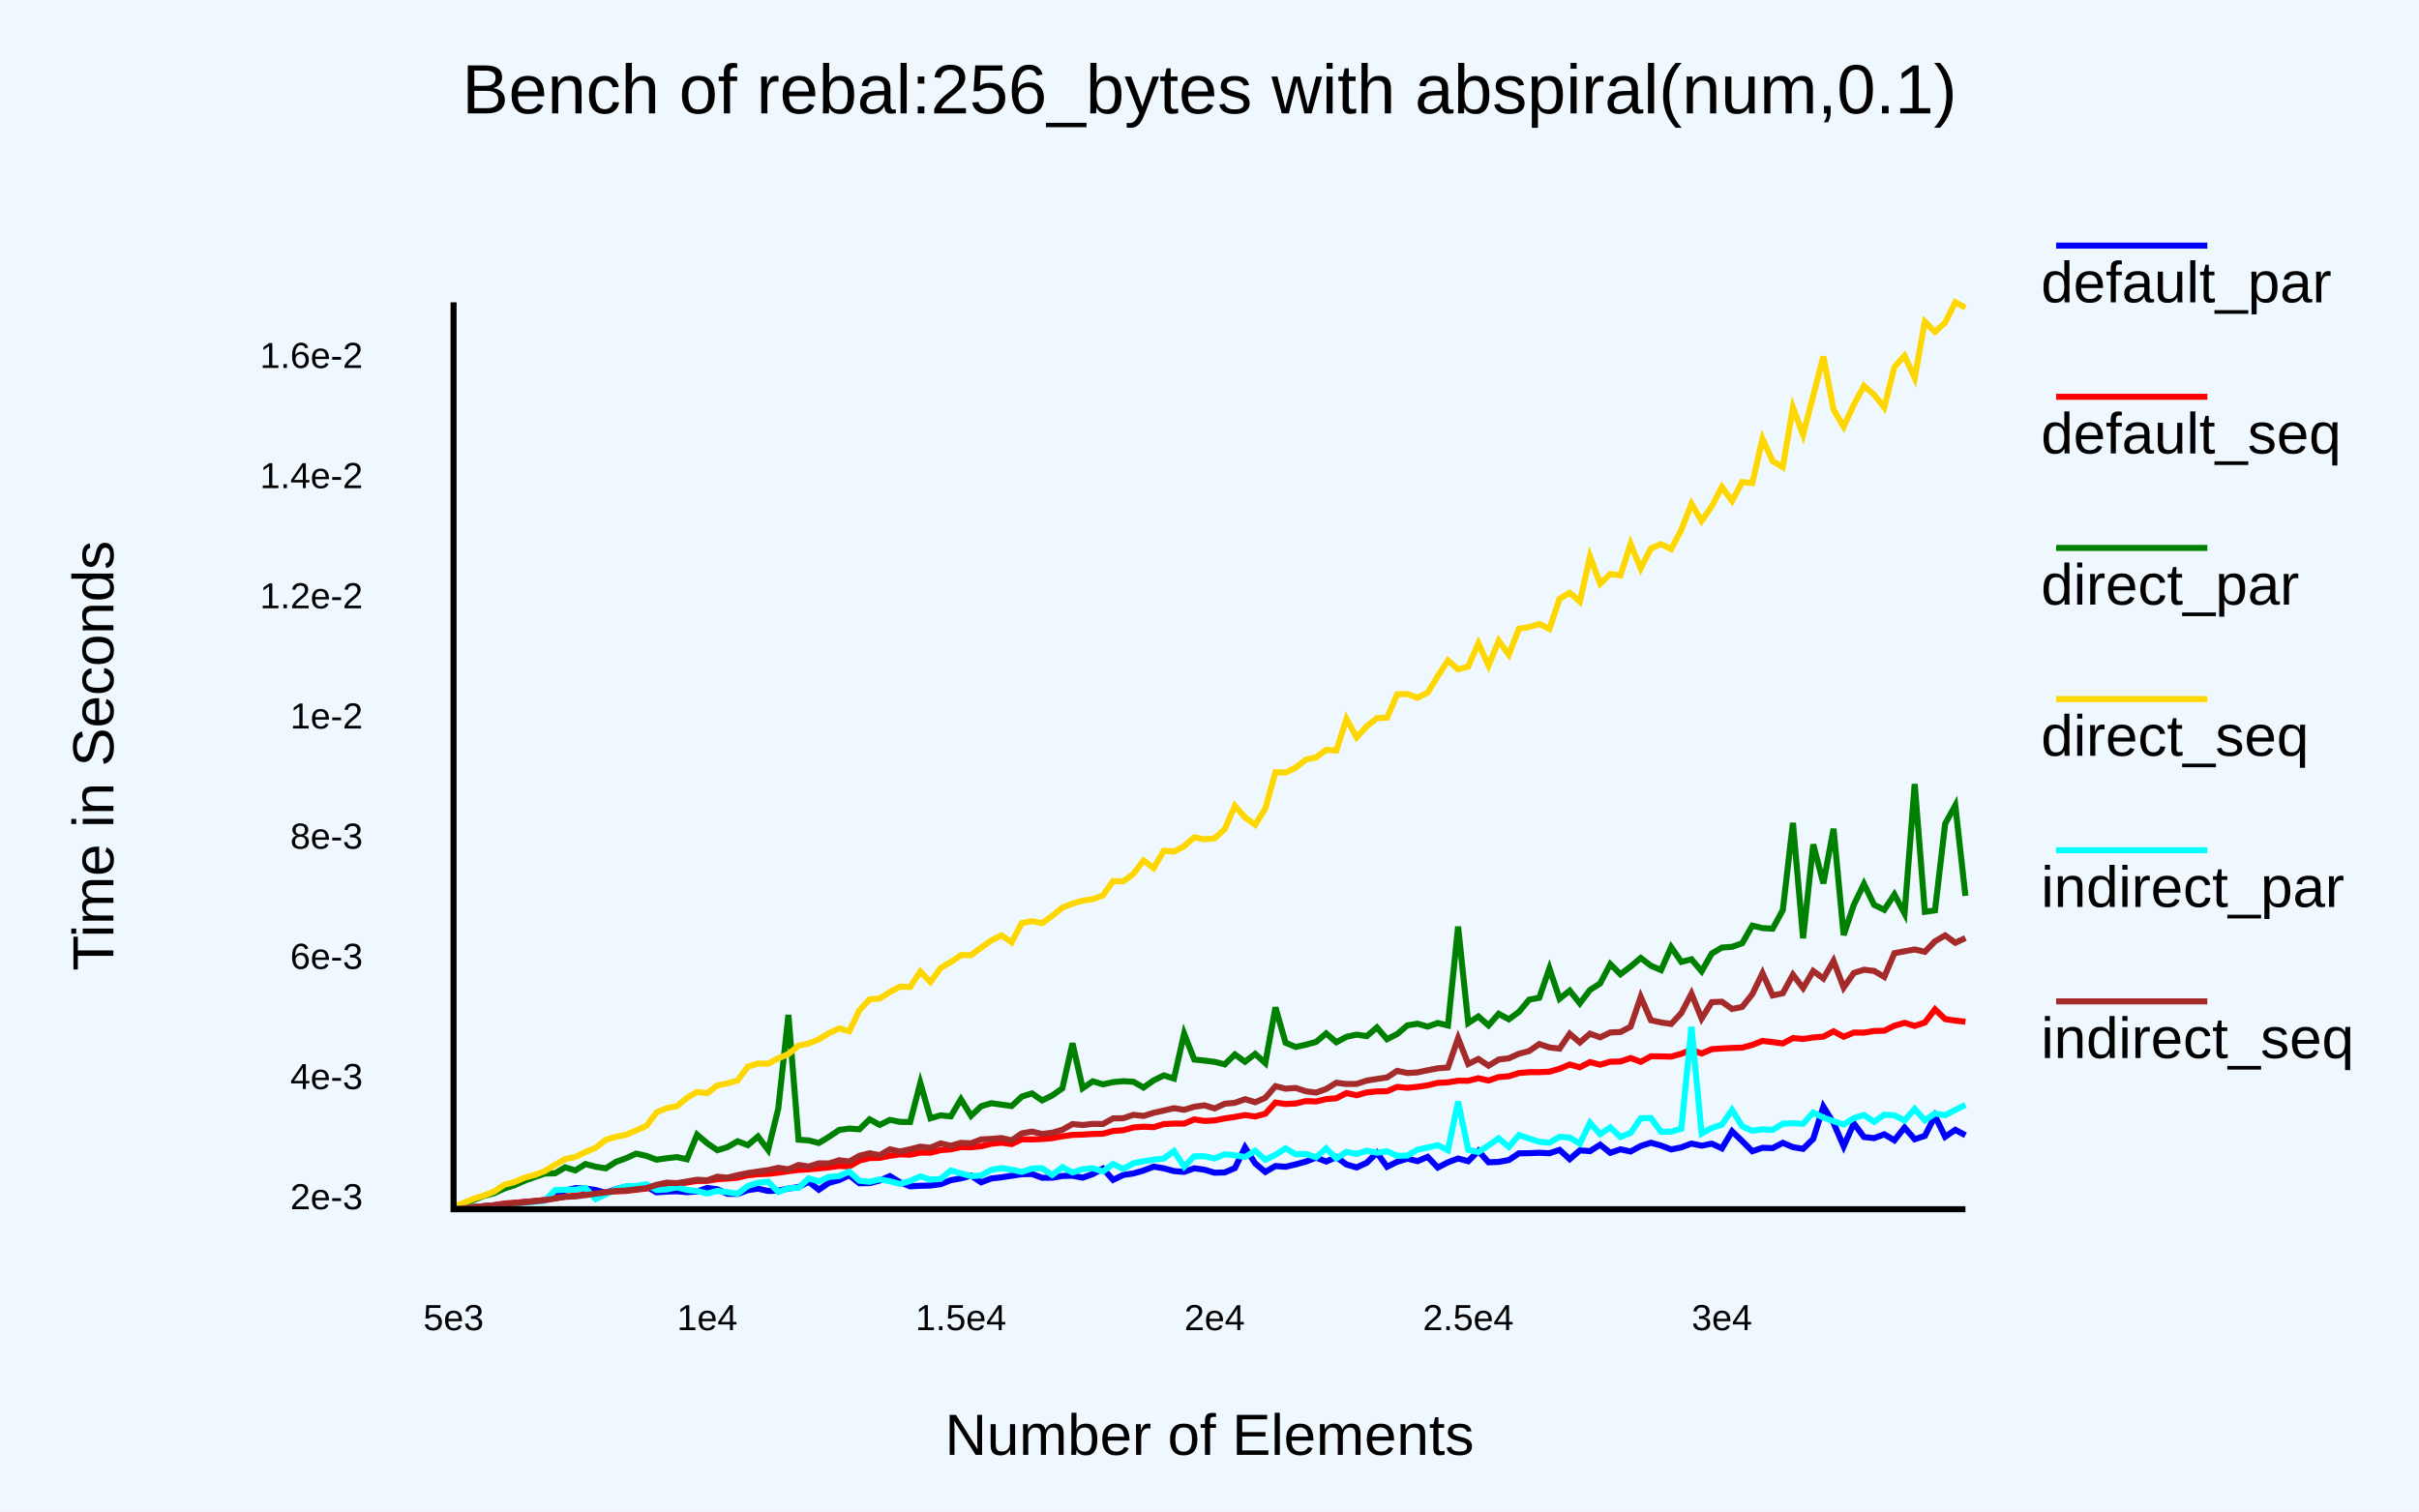
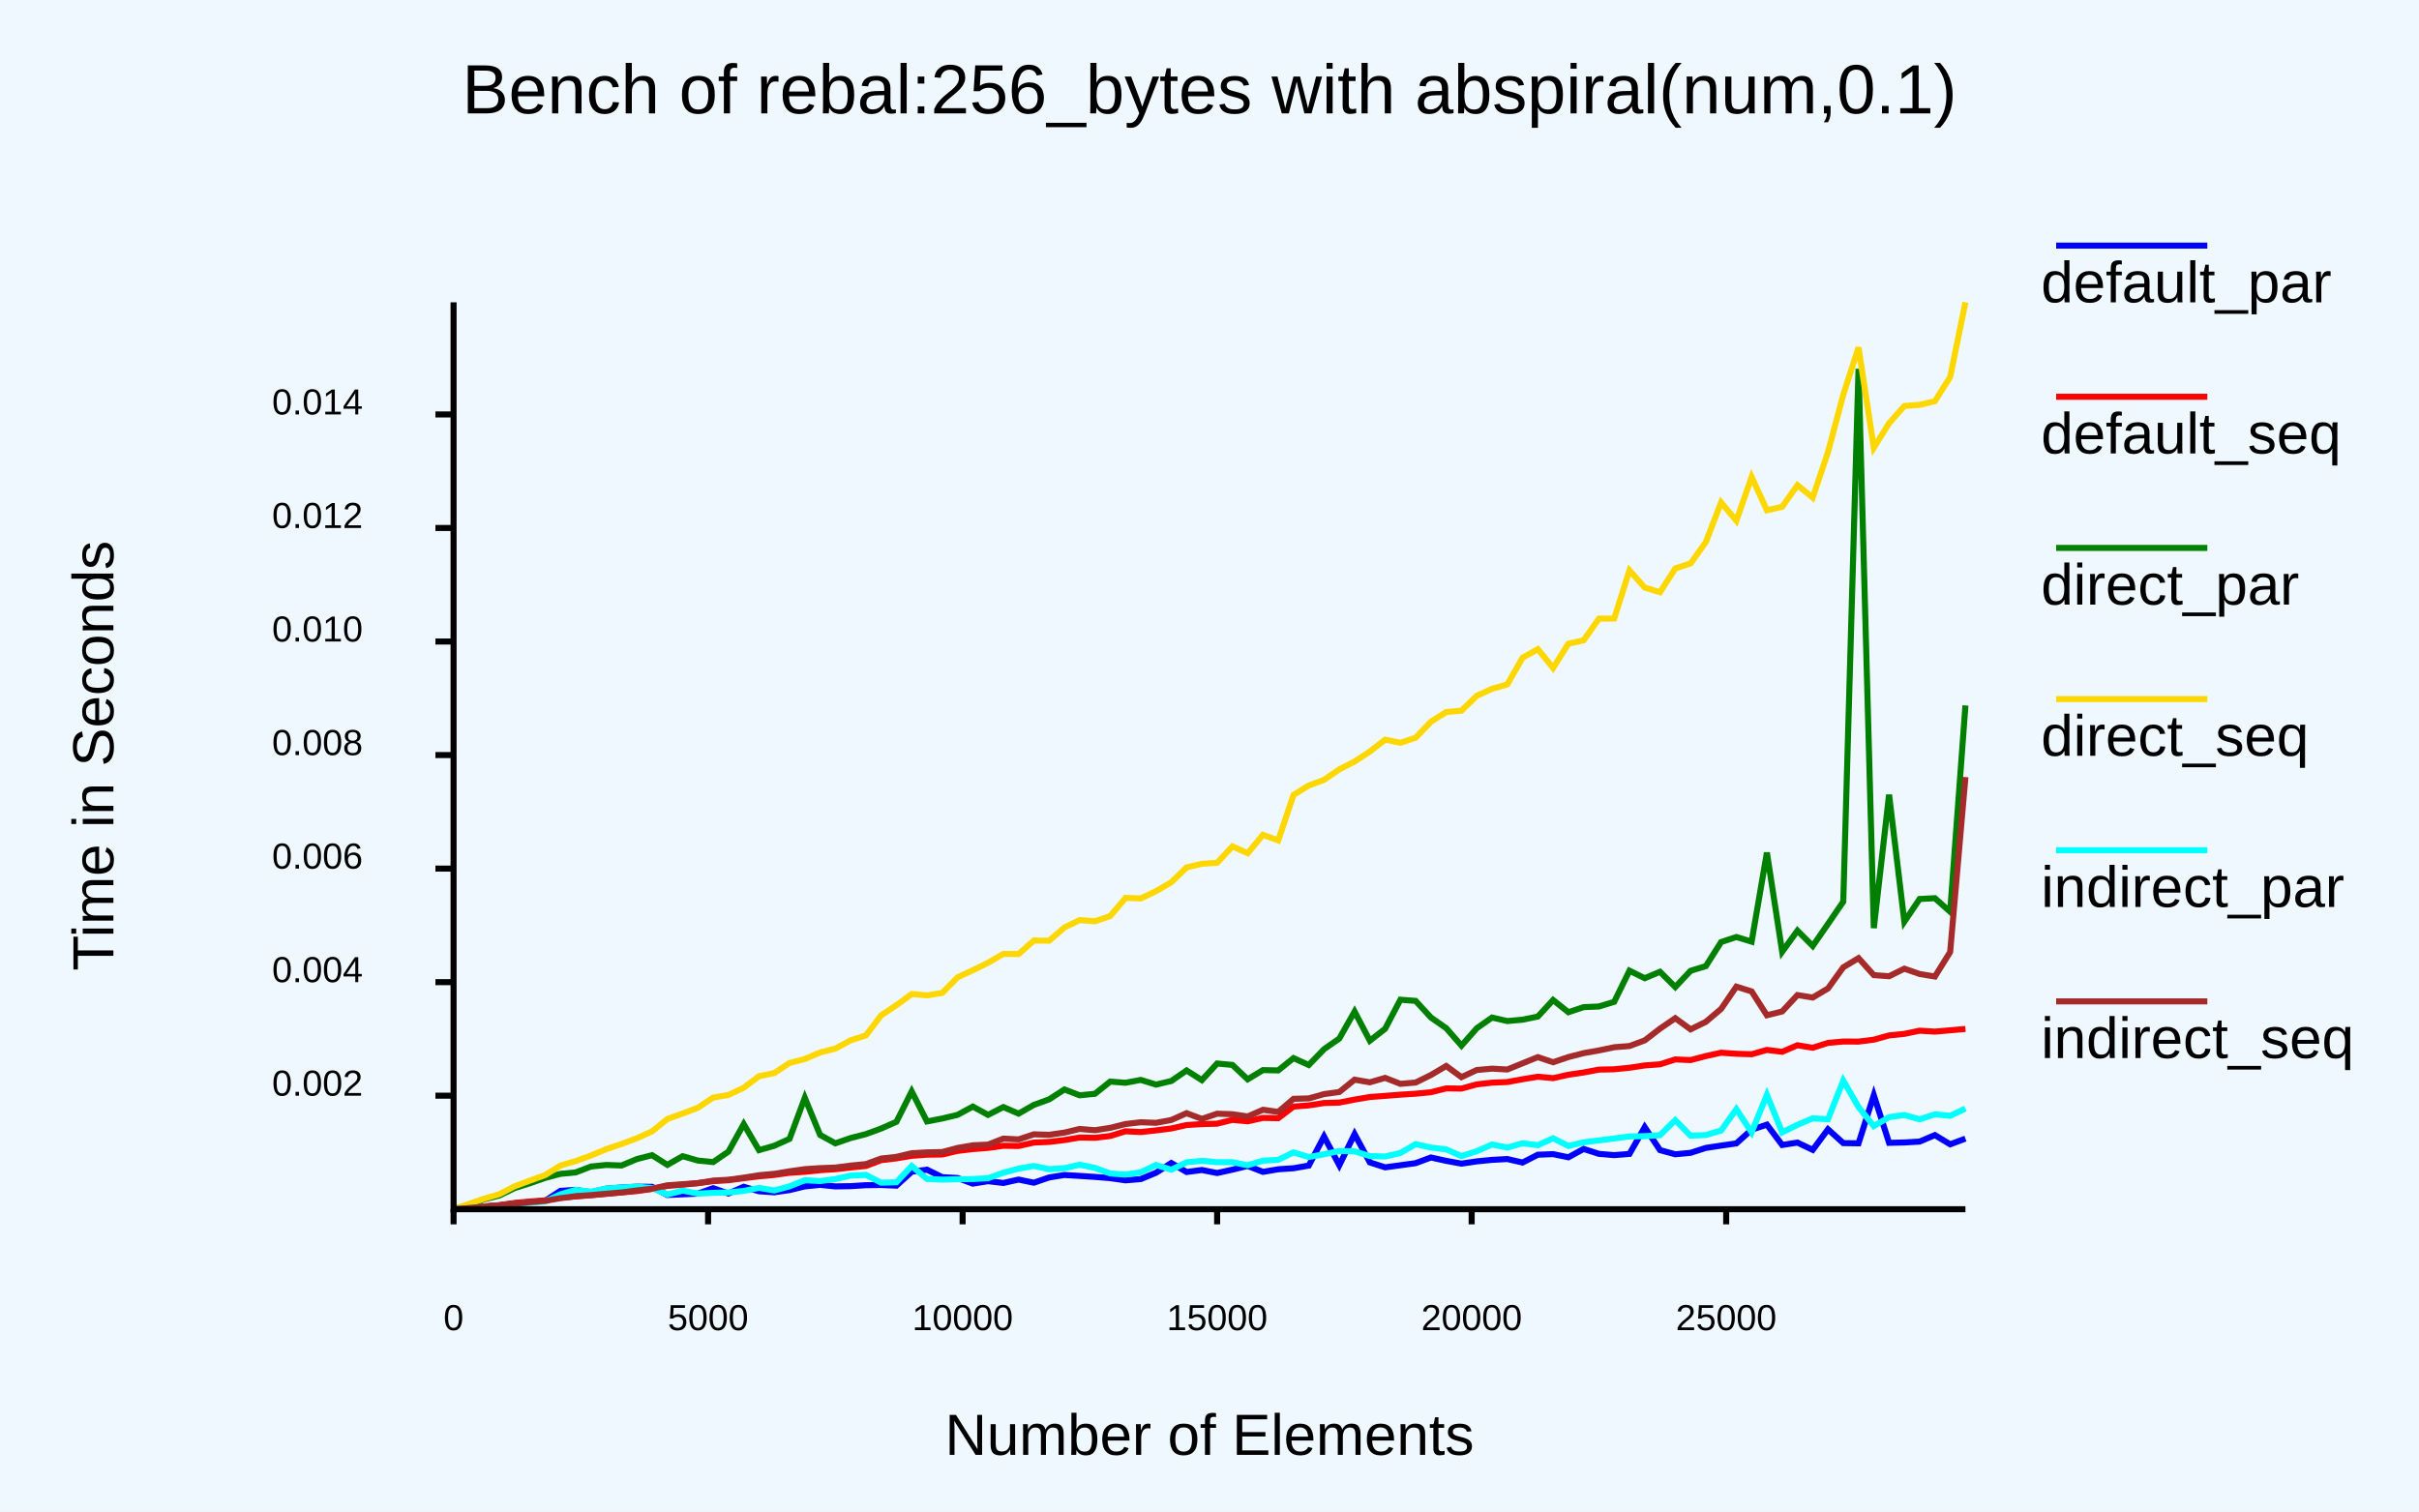
<svg xmlns="http://www.w3.org/2000/svg" class="poloto" height="500" viewBox="0 0 800 500" width="800">
  <rect class="poloto_background" fill="white" height="500" width="800" x="0" y="0" />
  <style>
.poloto {
font-family: "Arial";
stroke-width:2;
}
.poloto_text{fill: var(--poloto_fg_color,black);  }
.poloto_axis_lines{stroke: var(--poloto_fg_color,black);stoke-width:3;fill:none}
.poloto_background{fill: var(--poloto_bg_color,aliceblue); }
.poloto0stroke{stroke:  var(--poloto_color0,blue); }
.poloto1stroke{stroke:  var(--poloto_color1,red); }
.poloto2stroke{stroke:  var(--poloto_color2,green); }
.poloto3stroke{stroke:  var(--poloto_color3,gold); }
.poloto4stroke{stroke:  var(--poloto_color4,aqua); }
.poloto5stroke{stroke:  var(--poloto_color5,brown); }
.poloto6stroke{stroke:  var(--poloto_color6,lime); }
.poloto7stroke{stroke:  var(--poloto_color7,chocolate); }
.poloto0fill{fill:var(--poloto_color0,blue);}
.poloto1fill{fill:var(--poloto_color1,red);}
.poloto2fill{fill:var(--poloto_color2,green);}
.poloto3fill{fill:var(--poloto_color3,gold);}
.poloto4fill{fill:var(--poloto_color4,aqua);}
.poloto5fill{fill:var(--poloto_color5,brown);}
.poloto6fill{fill:var(--poloto_color6,lime);}
.poloto7fill{fill:var(--poloto_color7,chocolate);}
</style>
+   <line class="poloto_axis_lines" stroke="black" x1="150" x2="150" y1="400" y2="405" />
  <text alignment-baseline="start" class="poloto_text" text-anchor="middle" x="150" y="440">
- 5e3
+ 0
</text>
-   <text alignment-baseline="start" class="poloto_text" text-anchor="middle" x="233.893" y="440">
- 1e4
+   <line class="poloto_axis_lines" stroke="black" x1="234.175" x2="234.175" y1="400" y2="405" />
+   <text alignment-baseline="start" class="poloto_text" text-anchor="middle" x="234.175" y="440">
+ 5000
</text>
-   <text alignment-baseline="start" class="poloto_text" text-anchor="middle" x="317.785" y="440">
- 1.5e4
+   <line class="poloto_axis_lines" stroke="black" x1="318.35" x2="318.35" y1="400" y2="405" />
+   <text alignment-baseline="start" class="poloto_text" text-anchor="middle" x="318.35" y="440">
+ 10000
</text>
-   <text alignment-baseline="start" class="poloto_text" text-anchor="middle" x="401.678" y="440">
- 2e4
+   <line class="poloto_axis_lines" stroke="black" x1="402.525" x2="402.525" y1="400" y2="405" />
+   <text alignment-baseline="start" class="poloto_text" text-anchor="middle" x="402.525" y="440">
+ 15000
</text>
-   <text alignment-baseline="start" class="poloto_text" text-anchor="middle" x="485.57" y="440">
- 2.5e4
+   <line class="poloto_axis_lines" stroke="black" x1="486.7" x2="486.7" y1="400" y2="405" />
+   <text alignment-baseline="start" class="poloto_text" text-anchor="middle" x="486.7" y="440">
+ 20000
</text>
-   <text alignment-baseline="start" class="poloto_text" text-anchor="middle" x="569.463" y="440">
- 3e4
+   <line class="poloto_axis_lines" stroke="black" x1="570.875" x2="570.875" y1="400" y2="405" />
+   <text alignment-baseline="start" class="poloto_text" text-anchor="middle" x="570.875" y="440">
+ 25000
</text>
-   <text alignment-baseline="middle" class="poloto_text" text-anchor="end" x="120" y="400">
- 2e-3
+   <line class="poloto_axis_lines" stroke="black" x1="150" x2="144" y1="362.445" y2="362.445" />
+   <text alignment-baseline="middle" class="poloto_text" text-anchor="end" x="120" y="362.445">
+ 0.002
</text>
-   <text alignment-baseline="middle" class="poloto_text" text-anchor="end" x="120" y="360.245">
- 4e-3
+   <line class="poloto_axis_lines" stroke="black" x1="150" x2="144" y1="324.887" y2="324.887" />
+   <text alignment-baseline="middle" class="poloto_text" text-anchor="end" x="120" y="324.887">
+ 0.004
</text>
-   <text alignment-baseline="middle" class="poloto_text" text-anchor="end" x="120" y="320.49">
- 6e-3
+   <line class="poloto_axis_lines" stroke="black" x1="150" x2="144" y1="287.328" y2="287.328" />
+   <text alignment-baseline="middle" class="poloto_text" text-anchor="end" x="120" y="287.328">
+ 0.006
</text>
-   <text alignment-baseline="middle" class="poloto_text" text-anchor="end" x="120" y="280.735">
- 8e-3
+   <line class="poloto_axis_lines" stroke="black" x1="150" x2="144" y1="249.77" y2="249.77" />
+   <text alignment-baseline="middle" class="poloto_text" text-anchor="end" x="120" y="249.77">
+ 0.008
</text>
-   <text alignment-baseline="middle" class="poloto_text" text-anchor="end" x="120" y="240.98">
- 1e-2
+   <line class="poloto_axis_lines" stroke="black" x1="150" x2="144" y1="212.212" y2="212.212" />
+   <text alignment-baseline="middle" class="poloto_text" text-anchor="end" x="120" y="212.212">
+ 0.010
</text>
-   <text alignment-baseline="middle" class="poloto_text" text-anchor="end" x="120" y="201.225">
- 1.2e-2
+   <line class="poloto_axis_lines" stroke="black" x1="150" x2="144" y1="174.653" y2="174.653" />
+   <text alignment-baseline="middle" class="poloto_text" text-anchor="end" x="120" y="174.653">
+ 0.012
</text>
-   <text alignment-baseline="middle" class="poloto_text" text-anchor="end" x="120" y="161.47">
- 1.4e-2
- </text>
-   <text alignment-baseline="middle" class="poloto_text" text-anchor="end" x="120" y="121.715">
- 1.6e-2
+   <line class="poloto_axis_lines" stroke="black" x1="150" x2="144" y1="137.095" y2="137.095" />
+   <text alignment-baseline="middle" class="poloto_text" text-anchor="end" x="120" y="137.095">
+ 0.014
</text>
  <text alignment-baseline="middle" class="poloto_text" font-size="large" text-anchor="start" x="675" y="100">
default_par
</text>
  <line class="poloto0stroke" x1="680" x2="730" y1="81.25" y2="81.25" />
-   <polyline class="poloto0stroke" fill="none" points="650,375.528 646.644,373.745 643.289,376.04 639.933,369.172 636.577,375.739 633.221,376.852 629.866,372.99 626.51,377.209 623.154,375.221 619.799,376.483 616.443,376.114 613.087,371.626 609.732,379.194 606.376,371.482 603.02,366.081 599.664,376.729 596.309,380.023 592.953,379.465 589.597,378.054 586.242,379.785 582.886,379.688 579.53,380.814 576.174,377.47 572.819,374.235 569.463,379.865 566.107,378.313 562.752,378.992 559.396,378.286 556.04,379.544 552.685,380.219 549.329,378.939 545.973,378.016 542.617,379.084 539.262,380.902 535.906,380.182 532.55,381.355 529.195,378.672 525.839,380.789 522.483,380.536 519.128,383.441 515.772,380.373 512.416,381.494 509.06,381.33 505.705,381.463 502.349,381.509 498.993,383.735 495.638,384.353 492.282,384.482 488.926,380.728 485.57,384.121 482.215,383.222 478.859,384.494 475.503,386.209 472.148,382.684 468.792,384.112 465.436,383.27 462.081,384.318 458.725,385.968 455.369,381.331 452.013,384.629 448.658,386.181 445.302,385.203 441.946,382.767 438.591,384.225 435.235,382.941 431.879,384.246 428.524,385.168 425.168,385.966 421.812,385.72 418.456,387.671 415.101,384.841 411.745,379.563 408.389,386.409 405.034,387.832 401.678,387.928 398.322,386.935 394.966,386.464 391.611,387.65 388.255,387.386 384.899,386.476 381.544,385.916 378.188,387.203 374.832,388.169 371.476,388.669 368.121,390.299 364.765,386.548 361.409,388.383 358.054,389.564 354.698,388.914 351.342,389.002 347.987,389.575 344.631,389.603 341.275,388.36 337.919,388.423 334.564,388.931 331.208,389.453 327.852,389.824 324.497,391.093 321.141,388.908 317.785,389.801 314.43,390.401 311.074,391.719 307.718,392.163 304.362,392.253 301.007,392.423 297.651,391.113 294.295,389.052 290.94,390.513 287.584,391.373 284.228,391.411 280.873,388.749 277.517,390.362 274.161,391.265 270.805,393.553 267.45,390.929 264.094,392.676 260.738,393.156 257.383,393.858 254.027,393.968 250.671,393.201 247.315,393.688 243.96,394.955 240.604,394.909 237.248,393.411 233.893,392.968 230.537,394.145 227.181,394.371 223.826,394.053 220.47,394.165 217.114,394.418 213.758,392.449 210.403,392.379 207.047,392.515 203.691,393.348 200.336,394.608 196.98,393.63 193.624,393.164 190.268,393.021 186.913,393.806 183.557,394.699 180.201,397.039 176.846,397.369 173.49,397.647 170.134,398.036 166.779,398.293 163.423,398.747 160.067,398.995 156.711,399.297 153.356,399.669 150,399.972 " stroke="black" />
+   <polyline class="poloto0stroke" fill="none" points="650,376.645 644.949,378.536 639.899,375.485 634.848,377.624 629.798,377.92 624.747,378.04 619.697,362.29 614.646,378.202 609.596,378.131 604.545,373.56 599.495,380.365 594.444,377.954 589.394,378.751 584.343,372.027 579.293,373.68 574.242,378.23 569.192,378.956 564.141,379.723 559.091,381.349 554.04,381.827 548.99,380.453 543.939,372.857 538.889,381.71 533.838,382.111 528.788,381.688 523.737,380.063 518.687,382.824 513.636,381.781 508.586,381.97 503.535,384.564 498.485,383.402 493.434,383.676 488.384,384.18 483.333,384.926 478.283,384.004 473.232,382.891 468.182,384.764 463.131,385.461 458.081,386.15 453.03,384.52 447.98,375.145 442.929,385.459 437.879,375.957 432.828,385.565 427.778,386.449 422.727,386.793 417.677,387.647 412.626,385.688 407.576,386.917 402.525,388.03 397.475,387.03 392.424,387.691 387.374,384.723 382.323,387.94 377.273,390.028 372.222,390.449 367.172,389.72 362.121,389.311 357.071,388.982 352.02,388.678 346.97,389.492 341.919,391.23 336.869,390.193 331.818,391.318 326.768,390.724 321.717,391.536 316.667,389.676 311.616,389.395 306.566,386.923 301.515,387.597 296.465,392.207 291.414,391.998 286.364,392.056 281.313,392.371 276.263,392.453 271.212,391.949 266.162,392.451 261.111,393.673 256.061,394.404 251.01,394.063 245.96,392.575 240.909,394.798 235.859,393.052 230.808,394.837 225.758,395.083 220.707,395.294 215.657,392.597 210.606,392.552 205.556,392.827 200.505,393.21 195.455,394.394 190.404,393.619 185.354,393.922 180.303,397.206 175.253,397.667 170.202,398.074 165.152,398.744 160.101,399.121 155.05,399.605 150,400 " stroke="black" />
  <text alignment-baseline="middle" class="poloto_text" font-size="large" text-anchor="start" x="675" y="150">
default_seq
</text>
  <line class="poloto1stroke" x1="680" x2="730" y1="131.25" y2="131.25" />
-   <polyline class="poloto1stroke" fill="none" points="650,337.981 646.644,337.624 643.289,337.103 639.933,333.885 636.577,338.249 633.221,339.365 629.866,338.352 626.51,339.304 623.154,340.957 619.799,341.05 616.443,341.589 613.087,341.569 609.732,342.947 606.376,341.154 603.02,342.921 599.664,343.18 596.309,343.689 592.953,343.394 589.597,345.161 586.242,344.716 582.886,344.326 579.53,345.644 576.174,346.551 572.819,346.657 569.463,346.829 566.107,347.063 562.752,348.508 559.396,347.213 556.04,348.584 552.685,349.528 549.329,349.446 545.973,349.419 542.617,351.241 539.262,349.982 535.906,351.142 532.55,351.204 529.195,352.196 525.839,351.33 522.483,353.063 519.128,352.139 515.772,353.535 512.416,354.518 509.06,354.66 505.705,354.673 502.349,354.953 498.993,356.018 495.638,356.282 492.282,357.438 488.926,356.664 485.57,357.512 482.215,357.487 478.859,358.042 475.503,358.207 472.148,359.02 468.792,359.519 465.436,359.849 462.081,359.529 458.725,360.966 455.369,361.025 452.013,361.367 448.658,362.301 445.302,361.586 441.946,363.298 438.591,363.564 435.235,364.361 431.879,364.226 428.524,365.034 425.168,365.188 421.812,364.728 418.456,368.428 415.101,369.323 411.745,368.86 408.389,369.473 405.034,369.964 401.678,370.639 398.322,370.799 394.966,370.285 391.611,371.693 388.255,371.667 384.899,371.842 381.544,372.855 378.188,372.705 374.832,372.956 371.476,373.873 368.121,374.12 364.765,375.026 361.409,375.118 358.054,375.318 354.698,375.421 351.342,375.881 347.987,376.49 344.631,376.792 341.275,376.919 337.919,376.884 334.564,378.462 331.208,377.993 327.852,378.349 324.497,379.172 321.141,379.502 317.785,379.479 314.43,380.199 311.074,380.457 307.718,381.306 304.362,381.266 301.007,381.982 297.651,381.856 294.295,382.331 290.94,383.011 287.584,383.083 284.228,383.904 280.873,385.852 277.517,385.695 274.161,386.15 270.805,386.51 267.45,386.815 264.094,387.006 260.738,387.434 257.383,387.928 254.027,388.302 250.671,388.431 247.315,388.775 243.96,389.573 240.604,389.871 237.248,390.063 233.893,390.628 230.537,390.644 227.181,391.151 223.826,391.72 220.47,391.806 217.114,392.163 213.758,393.161 210.403,393.552 207.047,393.962 203.691,394.066 200.336,394.444 196.98,394.98 193.624,395.081 190.268,395.51 186.913,395.857 183.557,396.3 180.201,396.938 176.846,397.286 173.49,397.579 170.134,397.861 166.779,398.126 163.423,398.669 160.067,398.975 156.711,399.255 153.356,399.652 150,399.959 " stroke="black" />
+   <polyline class="poloto1stroke" fill="none" points="650,340.376 644.949,340.813 639.899,341.249 634.848,340.948 629.798,341.991 624.747,342.51 619.697,343.92 614.646,344.553 609.596,344.529 604.545,344.984 599.495,346.593 594.444,345.765 589.394,347.924 584.343,347.309 579.293,348.738 574.242,348.579 569.192,348.228 564.141,349.342 559.091,350.664 554.04,350.452 548.99,352.064 543.939,352.436 538.889,353.205 533.838,353.712 528.788,353.826 523.737,354.773 518.687,355.521 513.636,356.646 508.586,356.174 503.535,357.003 498.485,357.931 493.434,358.136 488.384,358.706 483.333,360.094 478.283,360.037 473.232,361.299 468.182,361.787 463.131,362.106 458.081,362.506 453.03,362.884 447.98,363.737 442.929,364.733 437.879,364.873 432.828,365.659 427.778,366.051 422.727,369.892 417.677,369.795 412.626,370.922 407.576,370.447 402.525,371.7 397.475,371.843 392.424,372.154 387.374,373.294 382.323,373.926 377.273,374.48 372.222,374.223 367.172,375.782 362.121,376.383 357.071,376.288 352.02,377.133 346.97,377.736 341.919,377.949 336.869,379.084 331.818,379.012 326.768,379.716 321.717,380.105 316.667,380.712 311.616,381.892 306.566,381.96 301.515,382.331 296.465,383.181 291.414,383.777 286.364,385.699 281.313,386.192 276.263,386.762 271.212,387.091 266.162,387.62 261.111,387.946 256.061,388.663 251.01,389.114 245.96,389.743 240.909,390.413 235.859,390.711 230.808,391.384 225.758,391.891 220.707,392.293 215.657,393.289 210.606,394.006 205.556,394.429 200.505,394.909 195.455,395.372 190.404,395.763 185.354,396.182 180.303,397.07 175.253,397.449 170.202,397.923 165.152,398.645 160.101,399.07 155.05,399.558 150,400 " stroke="black" />
  <text alignment-baseline="middle" class="poloto_text" font-size="large" text-anchor="start" x="675" y="200">
direct_par
</text>
  <line class="poloto2stroke" x1="680" x2="730" y1="181.25" y2="181.25" />
-   <polyline class="poloto2stroke" fill="none" points="650,296.356 646.644,266.432 643.289,272.518 639.933,301.151 636.577,301.619 633.221,259.338 629.866,302.177 626.51,295.885 623.154,300.959 619.799,299.324 616.443,292.407 613.087,299.304 609.732,309.324 606.376,274.146 603.02,292.229 599.664,279.327 596.309,310.373 592.953,272.205 589.597,301.069 586.242,307.2 582.886,307.005 579.53,306.196 576.174,312.012 572.819,313.209 569.463,313.447 566.107,315.425 562.752,321.293 559.396,317.328 556.04,318.178 552.685,313.297 549.329,320.907 545.973,319.455 542.617,316.89 539.262,319.728 535.906,322.276 532.55,318.934 529.195,325.309 525.839,327.462 522.483,331.903 519.128,327.693 515.772,330.368 512.416,320.344 509.06,330.048 505.705,330.685 502.349,334.717 498.993,337.177 495.638,335.362 492.282,339.197 488.926,336.234 485.57,338.415 482.215,306.515 478.859,339.22 475.503,338.397 472.148,339.595 468.792,338.639 465.436,339.183 462.081,342.048 458.725,343.773 455.369,339.881 452.013,342.748 448.658,342.253 445.302,342.969 441.946,344.762 438.591,341.858 435.235,344.666 431.879,345.573 428.524,346.335 425.168,344.949 421.812,333.237 418.456,351.667 415.101,348.621 411.745,351.211 408.389,348.809 405.034,352.094 401.678,351.258 398.322,350.835 394.966,350.485 391.611,341.93 388.255,356.779 384.899,355.739 381.544,357.371 378.188,359.745 374.832,357.84 371.476,357.652 368.121,357.955 364.765,358.697 361.409,357.694 358.054,359.959 354.698,345.103 351.342,360.006 347.987,362.377 344.631,364 341.275,361.677 337.919,362.758 334.564,365.87 331.208,365.4 327.852,364.931 324.497,365.929 321.141,369.105 317.785,363.629 314.43,369.289 311.074,368.95 307.718,369.926 304.362,358.222 301.007,371.147 297.651,371.119 294.295,370.455 290.94,372.113 287.584,370.261 284.228,373.563 280.873,373.311 277.517,373.787 274.161,376.057 270.805,378.092 267.45,377.242 264.094,377.004 260.738,335.716 257.383,366.735 254.027,380.389 250.671,375.949 247.315,378.808 243.96,377.522 240.604,379.451 237.248,380.481 233.893,378.191 230.537,375.336 227.181,383.481 223.826,382.759 220.47,383.147 217.114,383.621 213.758,382.358 210.403,381.61 207.047,383.128 203.691,384.349 200.336,386.474 196.98,385.949 193.624,385.051 190.268,387.167 186.913,386.156 183.557,388.132 180.201,388.203 176.846,389.368 173.49,390.573 170.134,392.072 166.779,393.163 163.423,394.711 160.067,395.57 156.711,396.909 153.356,398.14 150,399.295 " stroke="black" />
+   <polyline class="poloto2stroke" fill="none" points="650,233.354 644.949,301.606 639.899,297.117 634.848,297.382 629.798,304.875 624.747,262.875 619.697,307.016 614.646,122.01 609.596,298.265 604.545,305.633 599.495,312.92 594.444,307.852 589.394,314.841 584.343,282.039 579.293,311.489 574.242,309.952 569.192,311.626 564.141,319.591 559.091,321.136 554.04,326.497 548.99,321.459 543.939,323.583 538.889,321.095 533.838,331.402 528.788,332.938 523.737,333.157 518.687,334.838 513.636,330.8 508.586,336.275 503.535,337.308 498.485,337.758 493.434,336.6 488.384,340.141 483.333,345.88 478.283,340.112 473.232,336.582 468.182,331.09 463.131,330.701 458.081,340.316 453.03,344.257 447.98,334.626 442.929,343.539 437.879,347.068 432.828,352.292 427.778,350.019 422.727,354.09 417.677,353.98 412.626,357.032 407.576,352.271 402.525,351.803 397.475,357.307 392.424,354.098 387.374,357.583 382.323,358.781 377.273,357.224 372.222,358.179 367.172,357.776 362.121,361.813 357.071,362.322 352.02,360.387 346.97,363.661 341.919,365.49 336.869,368.378 331.818,366.22 326.768,368.794 321.717,366.054 316.667,368.794 311.616,369.991 306.566,370.964 301.515,361.029 296.465,371.08 291.414,373.314 286.364,375.158 281.313,376.457 276.263,378.204 271.212,375.424 266.162,363.148 261.111,376.727 256.061,379.006 251.01,380.46 245.96,371.849 240.909,380.94 235.859,384.406 230.808,383.909 225.758,382.458 220.707,385.329 215.657,382.132 210.606,383.422 205.556,385.535 200.505,385.364 195.455,385.88 190.404,387.819 185.354,388.301 180.303,389.638 175.253,391.42 170.202,393.007 165.152,395.477 160.101,396.723 155.05,398.611 150,399.997 " stroke="black" />
  <text alignment-baseline="middle" class="poloto_text" font-size="large" text-anchor="start" x="675" y="250">
direct_seq
</text>
  <line class="poloto3stroke" x1="680" x2="730" y1="231.25" y2="231.25" />
-   <polyline class="poloto3stroke" fill="none" points="650,101.785 646.644,100 643.289,106.724 639.933,109.77 636.577,106.412 633.221,125.002 629.866,117.696 626.51,121.384 623.154,134.785 619.799,130.56 616.443,127.658 613.087,133.879 609.732,141.155 606.376,135.453 603.02,117.93 599.664,130.921 596.309,143.781 592.953,134.775 589.597,154.543 586.242,152.53 582.886,145.135 579.53,159.782 576.174,159.463 572.819,165.702 569.463,161.08 566.107,167.487 562.752,172.318 559.396,166.688 556.04,175.251 552.685,181.633 549.329,179.981 545.973,181.421 542.617,188.017 539.262,179.914 535.906,190.324 532.55,189.877 529.195,193.096 525.839,184.066 522.483,199.011 519.128,196.09 515.772,198.051 512.416,208.039 509.06,206.407 505.705,207.428 502.349,207.951 498.993,216.568 495.638,211.965 492.282,220.127 488.926,212.794 485.57,220.495 482.215,221.426 478.859,218.465 475.503,223.649 472.148,229.082 468.792,230.816 465.436,229.59 462.081,229.664 458.725,237.37 455.369,237.577 452.013,240.243 448.658,243.898 445.302,237.815 441.946,248.282 438.591,248.055 435.235,250.521 431.879,251.268 428.524,253.918 425.168,255.554 421.812,255.428 418.456,267.484 415.101,272.818 411.745,270.382 408.389,266.577 405.034,274.257 401.678,277.316 398.322,277.63 394.966,276.966 391.611,279.917 388.255,281.702 384.899,281.408 381.544,287.168 378.188,284.63 374.832,289.075 371.476,291.552 368.121,291.467 364.765,296.164 361.409,297.442 358.054,297.914 354.698,298.885 351.342,300.218 347.987,302.966 344.631,305.388 341.275,304.709 337.919,305.343 334.564,311.713 331.208,309.418 327.852,311.083 324.497,313.439 321.141,315.947 317.785,315.95 314.43,318.259 311.074,320.228 307.718,324.861 304.362,321.385 301.007,326.49 297.651,326.379 294.295,328.157 290.94,330.305 287.584,330.559 284.228,334.187 280.873,341.117 277.517,340.2 274.161,341.761 270.805,343.776 267.45,345.173 264.094,345.92 260.738,348.672 257.383,350.094 254.027,351.874 250.671,351.788 247.315,352.833 243.96,357.37 240.604,358.387 237.248,359.014 233.893,361.619 230.537,361.218 227.181,363.175 223.826,365.932 220.47,366.575 217.114,368.003 213.758,372.46 210.403,373.946 207.047,375.38 203.691,376.051 200.336,377.052 196.98,379.711 193.624,381.082 190.268,382.721 186.913,383.389 183.557,385.304 180.201,387.365 176.846,388.655 173.49,389.562 170.134,391.007 166.779,391.91 163.423,394.156 160.067,395.476 156.711,396.509 153.356,397.912 150,399.227 " stroke="black" />
+   <polyline class="poloto3stroke" fill="none" points="650,100 644.949,124.721 639.899,132.72 634.848,133.9 629.798,134.299 624.747,140.004 619.697,148.107 614.646,114.931 609.596,130.581 604.545,149.566 599.495,164.606 594.444,160.496 589.394,167.646 584.343,168.791 579.293,157.787 574.242,172.258 569.192,166.21 564.141,179.32 559.091,186.374 554.04,188.054 548.99,195.915 543.939,194.367 538.889,188.678 533.838,204.611 528.788,204.643 523.737,211.81 518.687,212.931 513.636,220.957 508.586,214.736 503.535,217.575 498.485,226.395 493.434,227.86 488.384,230.169 483.333,235.083 478.283,235.537 473.232,238.73 468.182,244.032 463.131,245.712 458.081,244.67 453.03,248.6 447.98,251.907 442.929,254.499 437.879,257.973 432.828,259.841 427.778,262.965 422.727,278.018 417.677,276.157 412.626,282.239 407.576,279.984 402.525,285.406 397.475,285.731 392.424,286.946 387.374,291.836 382.323,294.793 377.273,297.2 372.222,297.024 367.172,303.033 362.121,304.752 357.071,304.36 352.02,306.82 346.97,311.171 341.919,311.122 336.869,315.601 331.818,315.549 326.768,318.464 321.717,320.942 316.667,323.304 311.616,328.46 306.566,329.269 301.515,328.815 296.465,332.505 291.414,335.862 286.364,342.524 281.313,344.124 276.263,346.858 271.212,348.158 266.162,350.317 261.111,351.62 256.061,354.96 251.01,356.007 245.96,359.804 240.909,362.214 235.859,363.052 230.808,366.427 225.758,368.349 220.707,370.149 215.657,374.241 210.606,376.527 205.556,378.41 200.505,380.135 195.455,382.24 190.404,384.064 185.354,385.558 180.303,388.694 175.253,390.527 170.202,392.404 165.152,395.03 160.101,396.512 155.05,398.27 150,399.999 " stroke="black" />
  <text alignment-baseline="middle" class="poloto_text" font-size="large" text-anchor="start" x="675" y="300">
indirect_par
</text>
  <line class="poloto4stroke" x1="680" x2="730" y1="281.25" y2="281.25" />
-   <polyline class="poloto4stroke" fill="none" points="650,365.5 646.644,367.157 643.289,368.908 639.933,368.331 636.577,370.585 633.221,366.821 629.866,370.647 626.51,368.931 623.154,368.747 619.799,371.095 616.443,368.821 613.087,369.855 609.732,371.987 606.376,370.875 603.02,369.693 599.664,368.021 596.309,371.734 592.953,371.567 589.597,371.697 586.242,373.772 582.886,373.569 579.53,374.065 576.174,372.566 572.819,367.162 569.463,372.033 566.107,373.133 562.752,374.985 559.396,339.657 556.04,373.391 552.685,374.348 549.329,374.396 545.973,369.829 542.617,369.926 539.262,374.755 535.906,376.118 532.55,372.933 529.195,375.192 525.839,371.393 522.483,378.3 519.128,376.283 515.772,376.05 512.416,378.016 509.06,377.706 505.705,376.602 502.349,375.48 498.993,379.377 495.638,376.568 492.282,378.902 488.926,381.09 485.57,380.36 482.215,364.41 478.859,380.484 475.503,378.814 472.148,379.588 468.792,380.32 465.436,382.259 462.081,382.324 458.725,380.85 455.369,381.31 452.013,380.641 448.658,381.721 445.302,381.04 441.946,383.199 438.591,379.905 435.235,382.825 431.879,381.708 428.524,381.831 425.168,379.873 421.812,382.011 418.456,383.614 415.101,380.682 411.745,382.749 408.389,382.152 405.034,381.809 401.678,383.229 398.322,382.471 394.966,382.473 391.611,385.944 388.255,380.757 384.899,383.23 381.544,383.604 378.188,384.147 374.832,384.794 371.476,386.669 368.121,385.036 364.765,387.505 361.409,386.442 358.054,386.769 354.698,387.831 351.342,386.086 347.987,388.682 344.631,386.427 341.275,386.555 337.919,387.657 334.564,386.909 331.208,386.403 327.852,386.987 324.497,388.809 321.141,389.07 317.785,388.144 314.43,387.197 311.074,389.986 307.718,390.19 304.362,389.14 301.007,390.645 297.651,391.645 294.295,390.753 290.94,390.119 287.584,390.939 284.228,390.582 280.873,387.566 277.517,389.038 274.161,389.311 270.805,390.804 267.45,389.78 264.094,392.945 260.738,393.07 257.383,394.292 254.027,390.877 250.671,391.271 247.315,392.309 243.96,394.866 240.604,394.364 237.248,393.931 233.893,394.819 230.537,393.983 227.181,393.599 223.826,392.758 220.47,393.47 217.114,393.63 213.758,391.747 210.403,392.273 207.047,392.395 203.691,393.362 200.336,395.104 196.98,396.629 193.624,392.973 190.268,393.544 186.913,393.551 183.557,393.699 180.201,397.194 176.846,397.536 173.49,397.827 170.134,398.195 166.779,398.442 163.423,398.858 160.067,399.108 156.711,399.372 153.356,399.72 150,400 " stroke="black" />
+   <polyline class="poloto4stroke" fill="none" points="650,366.709 644.949,369.093 639.899,368.604 634.848,370.266 629.798,368.833 624.747,369.546 619.697,372.503 614.646,366.202 609.596,357.446 604.545,370.242 599.495,369.932 594.444,372.097 589.394,374.585 584.343,362.143 579.293,374.594 574.242,366.903 569.192,373.975 564.141,375.46 559.091,375.68 554.04,370.534 548.99,375.515 543.939,375.844 538.889,375.916 533.838,376.609 528.788,377.241 523.737,377.858 518.687,379.074 513.636,376.537 508.586,378.819 503.535,378.189 498.485,379.598 493.434,378.605 488.384,380.809 483.333,382.424 478.283,380.21 473.232,379.596 468.182,378.476 463.131,381.403 458.081,382.565 453.03,382.42 447.98,380.841 442.929,380.755 437.879,381.825 432.828,382.741 427.778,381.194 422.727,383.672 417.677,383.949 412.626,385.45 407.576,384.456 402.525,384.447 397.475,383.993 392.424,384.478 387.374,386.929 382.323,385.366 377.273,387.768 372.222,388.544 367.172,388.175 362.121,386.338 357.071,385.281 352.02,386.424 346.97,386.764 341.919,385.693 336.869,386.577 331.818,387.933 326.768,389.739 321.717,390.012 316.667,390.079 311.616,390.215 306.566,389.993 301.515,385.712 296.465,391.078 291.414,391.225 286.364,388.642 281.313,388.883 276.263,390.02 271.212,390.689 266.162,390.406 261.111,392.44 256.061,393.791 251.01,392.942 245.96,393.955 240.909,394.453 235.859,394.599 230.808,394.828 225.758,393.867 220.707,395.128 215.657,393.023 210.606,392.534 205.556,392.833 200.505,393.153 195.455,394.207 190.404,393.601 185.354,395.079 180.303,397.414 175.253,397.873 170.202,398.268 165.152,398.879 160.101,399.215 155.05,399.661 150,400 " stroke="black" />
  <text alignment-baseline="middle" class="poloto_text" font-size="large" text-anchor="start" x="675" y="350">
indirect_seq
</text>
  <line class="poloto5stroke" x1="680" x2="730" y1="331.25" y2="331.25" />
-   <polyline class="poloto5stroke" fill="none" points="650,310.298 646.644,311.861 643.289,309.424 639.933,311.379 636.577,314.854 633.221,314.075 629.866,314.676 626.51,315.309 623.154,323.161 619.799,321.17 616.443,320.786 613.087,321.853 609.732,326.678 606.376,317.839 603.02,323.686 599.664,321.204 596.309,326.853 592.953,322.417 589.597,328.563 586.242,329.297 582.886,321.906 579.53,328.85 576.174,333.081 572.819,333.763 569.463,331.358 566.107,331.508 562.752,336.936 559.396,328.695 556.04,335.109 552.685,338.714 549.329,338.212 545.973,337.484 542.617,329.761 539.262,339.624 535.906,341.392 532.55,341.528 529.195,343.143 525.839,341.943 522.483,344.848 519.128,341.958 515.772,346.88 512.416,346.485 509.06,345.368 505.705,347.684 502.349,348.561 498.993,350.077 495.638,350.49 492.282,352.532 488.926,350.297 485.57,351.954 482.215,343.436 478.859,353.123 475.503,353.384 472.148,354.028 468.792,354.739 465.436,354.939 462.081,354.233 458.725,356.409 455.369,356.924 452.013,357.453 448.658,358.554 445.302,358.582 441.946,358.158 438.591,360.228 435.235,361.424 431.879,360.99 428.524,359.89 425.168,360.129 421.812,359.296 418.456,363.156 415.101,364.612 411.745,363.6 408.389,364.805 405.034,365.116 401.678,366.666 398.322,365.644 394.966,366.095 391.611,367.119 388.255,366.586 384.899,367.351 381.544,368.101 378.188,369.145 374.832,368.778 371.476,369.9 368.121,369.956 364.765,371.817 361.409,371.766 358.054,372.153 354.698,371.835 351.342,373.709 347.987,374.703 344.631,375.103 341.275,374.321 337.919,374.916 334.564,377.217 331.208,376.454 327.852,376.747 324.497,376.896 321.141,378.19 317.785,378.054 314.43,378.997 311.074,378.222 307.718,379.661 304.362,379.317 301.007,380.17 297.651,380.908 294.295,380.186 290.94,382.123 287.584,381.487 284.228,382.317 280.873,384.229 277.517,383.805 274.161,384.856 270.805,384.819 267.45,385.871 264.094,385.361 260.738,386.807 257.383,386.308 254.027,387.061 250.671,387.534 247.315,388.051 243.96,388.732 240.604,389.562 237.248,389.247 233.893,390.43 230.537,390.257 227.181,390.823 223.826,391.392 220.47,391.219 217.114,391.935 213.758,393.035 210.403,393.395 207.047,393.826 203.691,393.958 200.336,394.412 196.98,394.856 193.624,395.349 190.268,395.77 186.913,395.904 183.557,396.466 180.201,396.991 176.846,397.398 173.49,397.726 170.134,397.981 166.779,398.252 163.423,398.737 160.067,399.06 156.711,399.347 153.356,399.689 150,399.989 " stroke="black" />
+   <polyline class="poloto5stroke" fill="none" points="650,257.057 644.949,314.915 639.899,323.027 634.848,322.189 629.798,320.43 624.747,322.931 619.697,322.564 614.646,316.94 609.596,319.975 604.545,326.975 599.495,329.977 594.444,329.157 589.394,334.586 584.343,335.846 579.293,327.957 574.242,326.379 569.192,333.747 564.141,338.02 559.091,340.5 554.04,336.81 548.99,340.266 543.939,344.153 538.889,346.024 533.838,346.422 528.788,347.479 523.737,348.373 518.687,349.671 513.636,351.382 508.586,349.69 503.535,351.734 498.485,353.786 493.434,353.503 488.384,353.957 483.333,356.313 478.283,352.622 473.232,355.603 468.182,358.095 463.131,358.528 458.081,356.558 453.03,358.022 447.98,357.147 442.929,361.227 437.879,361.921 432.828,363.345 427.778,363.485 422.727,367.81 417.677,367.109 412.626,369.316 407.576,368.575 402.525,368.404 397.475,370.121 392.424,368.238 387.374,370.48 382.323,371.421 377.273,371.234 372.222,371.817 367.172,373.086 362.121,373.87 357.071,373.448 352.02,374.655 346.97,375.381 341.919,375.229 336.869,376.901 331.818,376.643 326.768,378.622 321.717,378.857 316.667,379.726 311.616,381.075 306.566,381.193 301.515,381.486 296.465,382.675 291.414,383.234 286.364,385.081 281.313,385.565 276.263,386.226 271.212,386.41 266.162,386.749 261.111,387.466 256.061,388.29 251.01,388.751 245.96,389.57 240.909,390.246 235.859,390.546 230.808,391.361 225.758,391.737 220.707,392.087 215.657,393.22 210.606,393.796 205.556,394.453 200.505,394.88 195.455,395.333 190.404,395.703 185.354,396.35 180.303,397.234 175.253,397.66 170.202,398.175 165.152,398.777 160.101,399.167 155.05,399.616 150,399.999 " stroke="black" />
  <text alignment-baseline="start" class="poloto_text" font-size="x-large" text-anchor="middle" x="400" y="37.5">
Bench of rebal:256_bytes with abspiral(num,0.1)
</text>
  <text alignment-baseline="start" class="poloto_text" font-size="large" text-anchor="middle" x="400" y="481.25">
Number of Elements
</text>
  <text alignment-baseline="start" class="poloto_text" font-size="large" text-anchor="middle" transform="rotate(-90,37.5,250)" x="37.5" y="250">
Time in Seconds
</text>
  <path class="poloto_axis_lines" d="M150,100 L150,400 L650,400" stroke="black" />
</svg>
